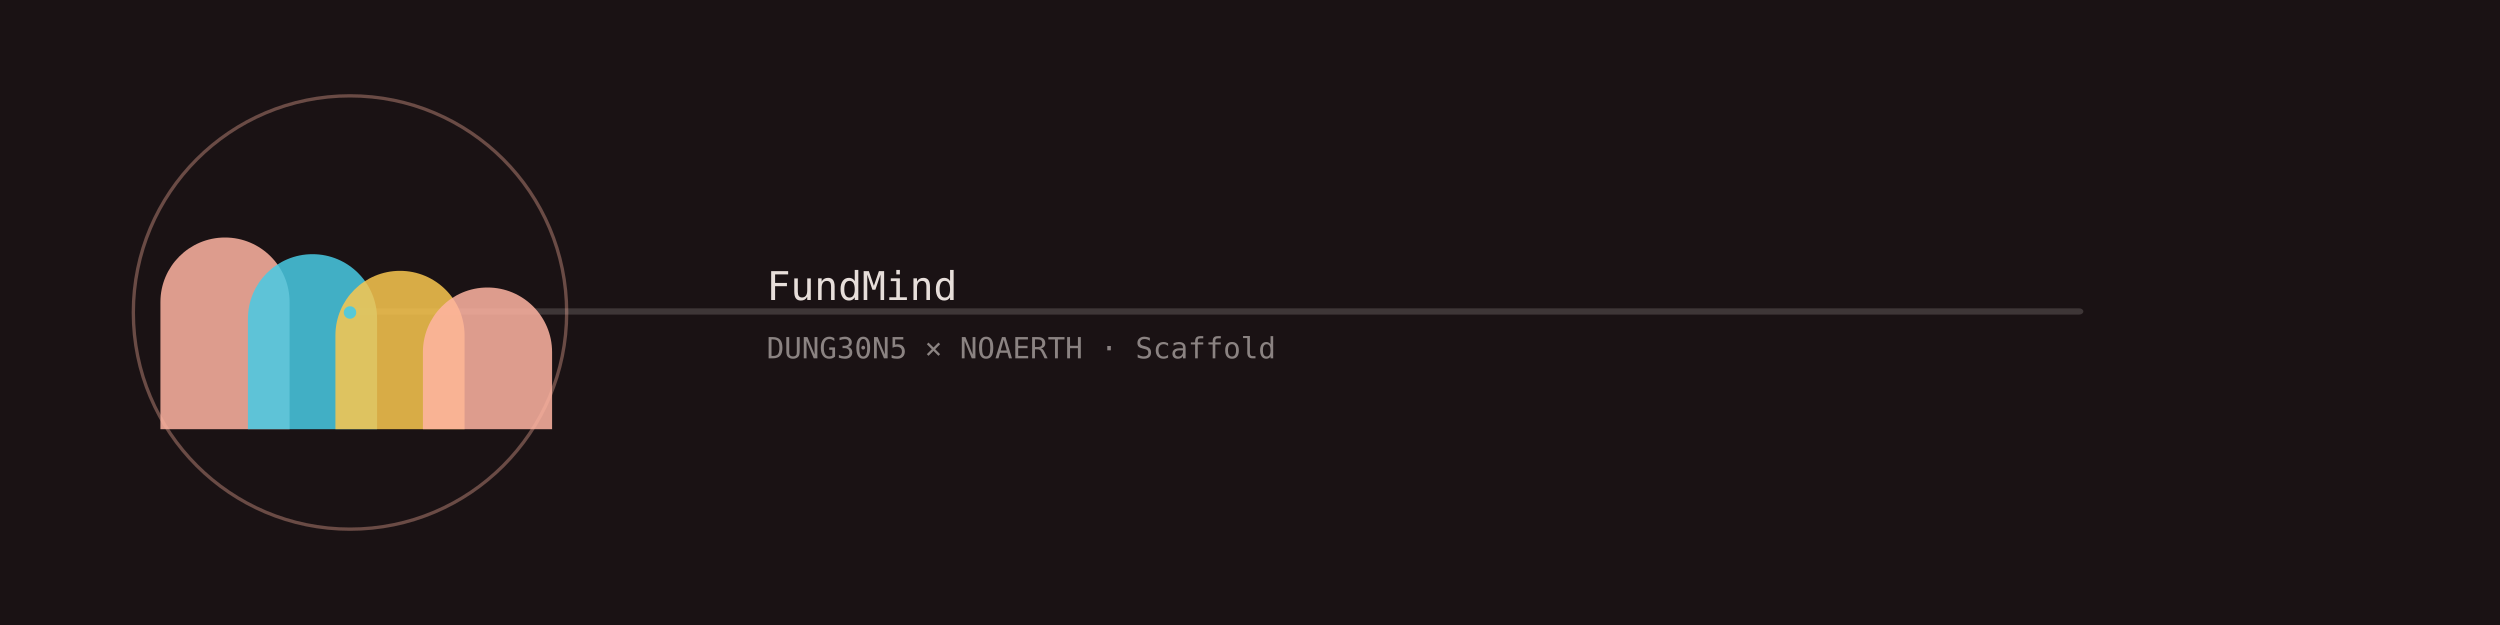
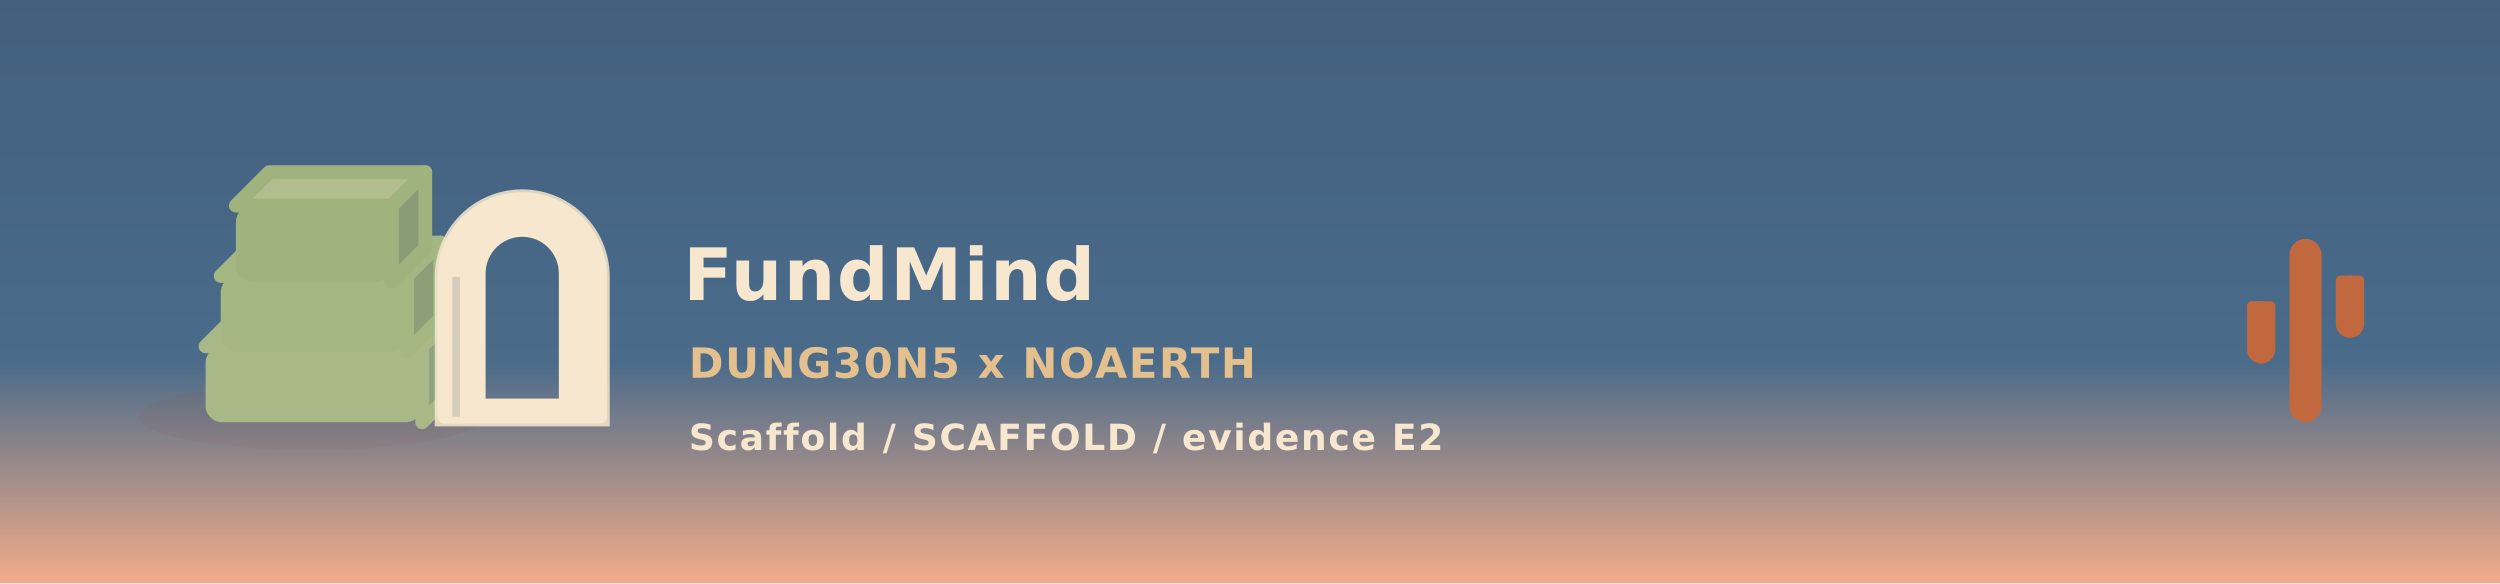
- <svg xmlns="http://www.w3.org/2000/svg" viewBox="0 0 1200 300" width="1200" height="300" role="img" aria-label="FundMind identity object">
-   <rect width="1200" height="300" fill="#1a1214" />
-   <defs>
-     <linearGradient id="gft" x1="0" y1="0" x2="1" y2="1">
-       <stop offset="0%" stop-color="#ffb4a2" />
-       <stop offset="100%" stop-color="#48cae4" />
-     </linearGradient>
-   </defs>
-   <rect x="168.00" y="148.00" width="832.00" height="3.00" rx="2.00" fill="rgba(253,244,240,0.160)" opacity="1.00" />
-   <path d="M77.00,206.00 L77.00,145.00 A31.00,31.00 0 0 1 139.00,145.00 L139.00,206.00 Z" fill="rgba(255,180,162,0.850)" opacity="1.00" />
-   <path d="M119.00,206.00 L119.00,153.00 A31.00,31.00 0 0 1 181.00,153.00 L181.00,206.00 Z" fill="rgba(72,202,228,0.850)" opacity="1.00" />
-   <path d="M161.00,206.00 L161.00,161.00 A31.00,31.00 0 0 1 223.00,161.00 L223.00,206.00 Z" fill="rgba(249,199,79,0.850)" opacity="1.00" />
-   <path d="M203.00,206.00 L203.00,169.00 A31.00,31.00 0 0 1 265.00,169.00 L265.00,206.00 Z" fill="rgba(255,180,162,0.850)" opacity="1.00" />
+ <svg xmlns="http://www.w3.org/2000/svg" width="900" height="210" viewBox="0 0 900 210" role="img" aria-label="FundMind - identity object">
+   <linearGradient id="skyf" x1="0" y1="0" x2="0" y2="1">
+     <stop offset="0" stop-color="#425f7e" />
+     <stop offset="0.62" stop-color="#4a6b8a" />
+     <stop offset="1" stop-color="#f3ad8a" />
+   </linearGradient>
+   <rect width="900" height="210" fill="url(#skyf)" />
+   <rect x="0" y="352" width="900" height="-142" fill="#e3c08d" />
+   <rect x="0" y="352" width="900" height="3" fill="#e6c596" />
+   <ellipse cx="112" cy="150" rx="62" ry="12" fill="rgba(138,90,68,0.11)" />
  <g>
-     <circle cx="168.00" cy="150.00" r="104.00" fill="none" stroke="rgba(255,180,162,0.350)" stroke-width="1.60" opacity="1.00" />
-     <animate attributeName="opacity" values="0.25;1.0;0.25" dur="15.4s" begin="0s" repeatCount="indefinite" />
+     <path d="M74,124.67 L152,124.67 L164,112.67 L86,112.67 Z" fill="#bac297" stroke="#a9b887" stroke-width="5" stroke-linejoin="round" />
+     <path d="M152,124.67 L164,112.67 L164,140 L152,152 Z" fill="#91a07d" stroke="#a9b887" stroke-width="5" stroke-linejoin="round" />
+     <rect x="74" y="124.67" width="78" height="27.33" rx="6" fill="#a9b887" />
+     <path d="M79.46,99.33 L146.54,99.33 L158.54,87.33 L91.46,87.33 Z" fill="#b6c193" stroke="#a4b682" stroke-width="5" stroke-linejoin="round" />
+     <path d="M146.54,99.33 L158.54,87.33 L158.54,114.67 L146.54,126.67 Z" fill="#8d9e78" stroke="#a4b682" stroke-width="5" stroke-linejoin="round" />
+     <rect x="79.46" y="99.33" width="67.08" height="27.33" rx="6" fill="#a4b682" />
+     <path d="M84.92,74 L141.08,74 L153.08,62 L96.92,62 Z" fill="#b3be90" stroke="#a0b37e" stroke-width="5" stroke-linejoin="round" />
+     <path d="M141.08,74 L153.08,62 L153.08,89.33 L141.08,101.33 Z" fill="#899c75" stroke="#a0b37e" stroke-width="5" stroke-linejoin="round" />
+     <rect x="84.92" y="74" width="56.16" height="27.33" rx="6" fill="#a0b37e" />
+     <animate attributeName="opacity" values="0.72;1;0.72" dur="6s" begin="0s" repeatCount="indefinite" />
  </g>
-   <circle cx="168" cy="150" r="3" fill="rgba(72,202,228,0.900)">
-     <animate attributeName="opacity" values="0.35;0.95;0.35" dur="15.4s" begin="0s" repeatCount="indefinite" />
-   </circle>
-   <text x="368" y="144" font-family="ui-monospace,Menlo,monospace" font-size="19" fill="rgba(253,244,240,0.900)">FundMind</text>
-   <text x="368" y="172" font-family="ui-monospace,Menlo,monospace" font-size="14" fill="rgba(253,244,240,0.500)">DUNG30N5 × NOAERTH · Scaffold</text>
+   <path d="M160,150 L160,99.68 A28,28 0 0 1 216,99.68 L216,150 Z M172.32,146 L172.32,98.43 A15.68,15.68 0 0 1 203.68,98.43 L203.68,146 Z" fill="#f6e7ce" fill-rule="evenodd" stroke="#f6e7ce" stroke-width="5" stroke-linejoin="round" />
+   <path d="M160,150 L160,99.68 A28,28 0 0 1 216,99.68 L216,150 Z" fill="none" stroke="#f6e7ce" stroke-width="7" stroke-linecap="round" opacity="0.85" />
+   <rect x="162.8" y="99.68" width="2.8" height="50.32" fill="#d7cdbc" />
+   <text x="246" y="108" font-family="Verdana,DejaVu Sans,sans-serif" font-size="26" font-weight="700" letter-spacing="0.6" fill="#f6e7ce" text-anchor="start">FundMind</text>
+   <text x="248" y="136" font-family="Verdana,DejaVu Sans,sans-serif" font-size="15" font-weight="700" letter-spacing="0.6" fill="#e3c08d" text-anchor="start">DUNG30N5 x NOAERTH</text>
+   <text x="248" y="162" font-family="Verdana,DejaVu Sans,sans-serif" font-size="13" font-weight="700" letter-spacing="0.6" fill="#f6e7ce" text-anchor="start">Scaffold  /  SCAFFOLD  /  evidence E2</text>
+   <rect x="824.22" y="86" width="11.56" height="66" rx="5.78" fill="#c1683f" />
+   <rect x="808.92" y="108.44" width="10.2" height="22.44" rx="5.1" fill="#c1683f" />
+   <rect x="808.92" y="108.44" width="10.2" height="6.6" rx="1.7" fill="#c1683f" />
+   <rect x="840.88" y="99.2" width="10.2" height="22.44" rx="5.1" fill="#c1683f" />
+   <rect x="840.88" y="99.2" width="10.2" height="6.6" rx="1.7" fill="#c1683f" />
</svg>
